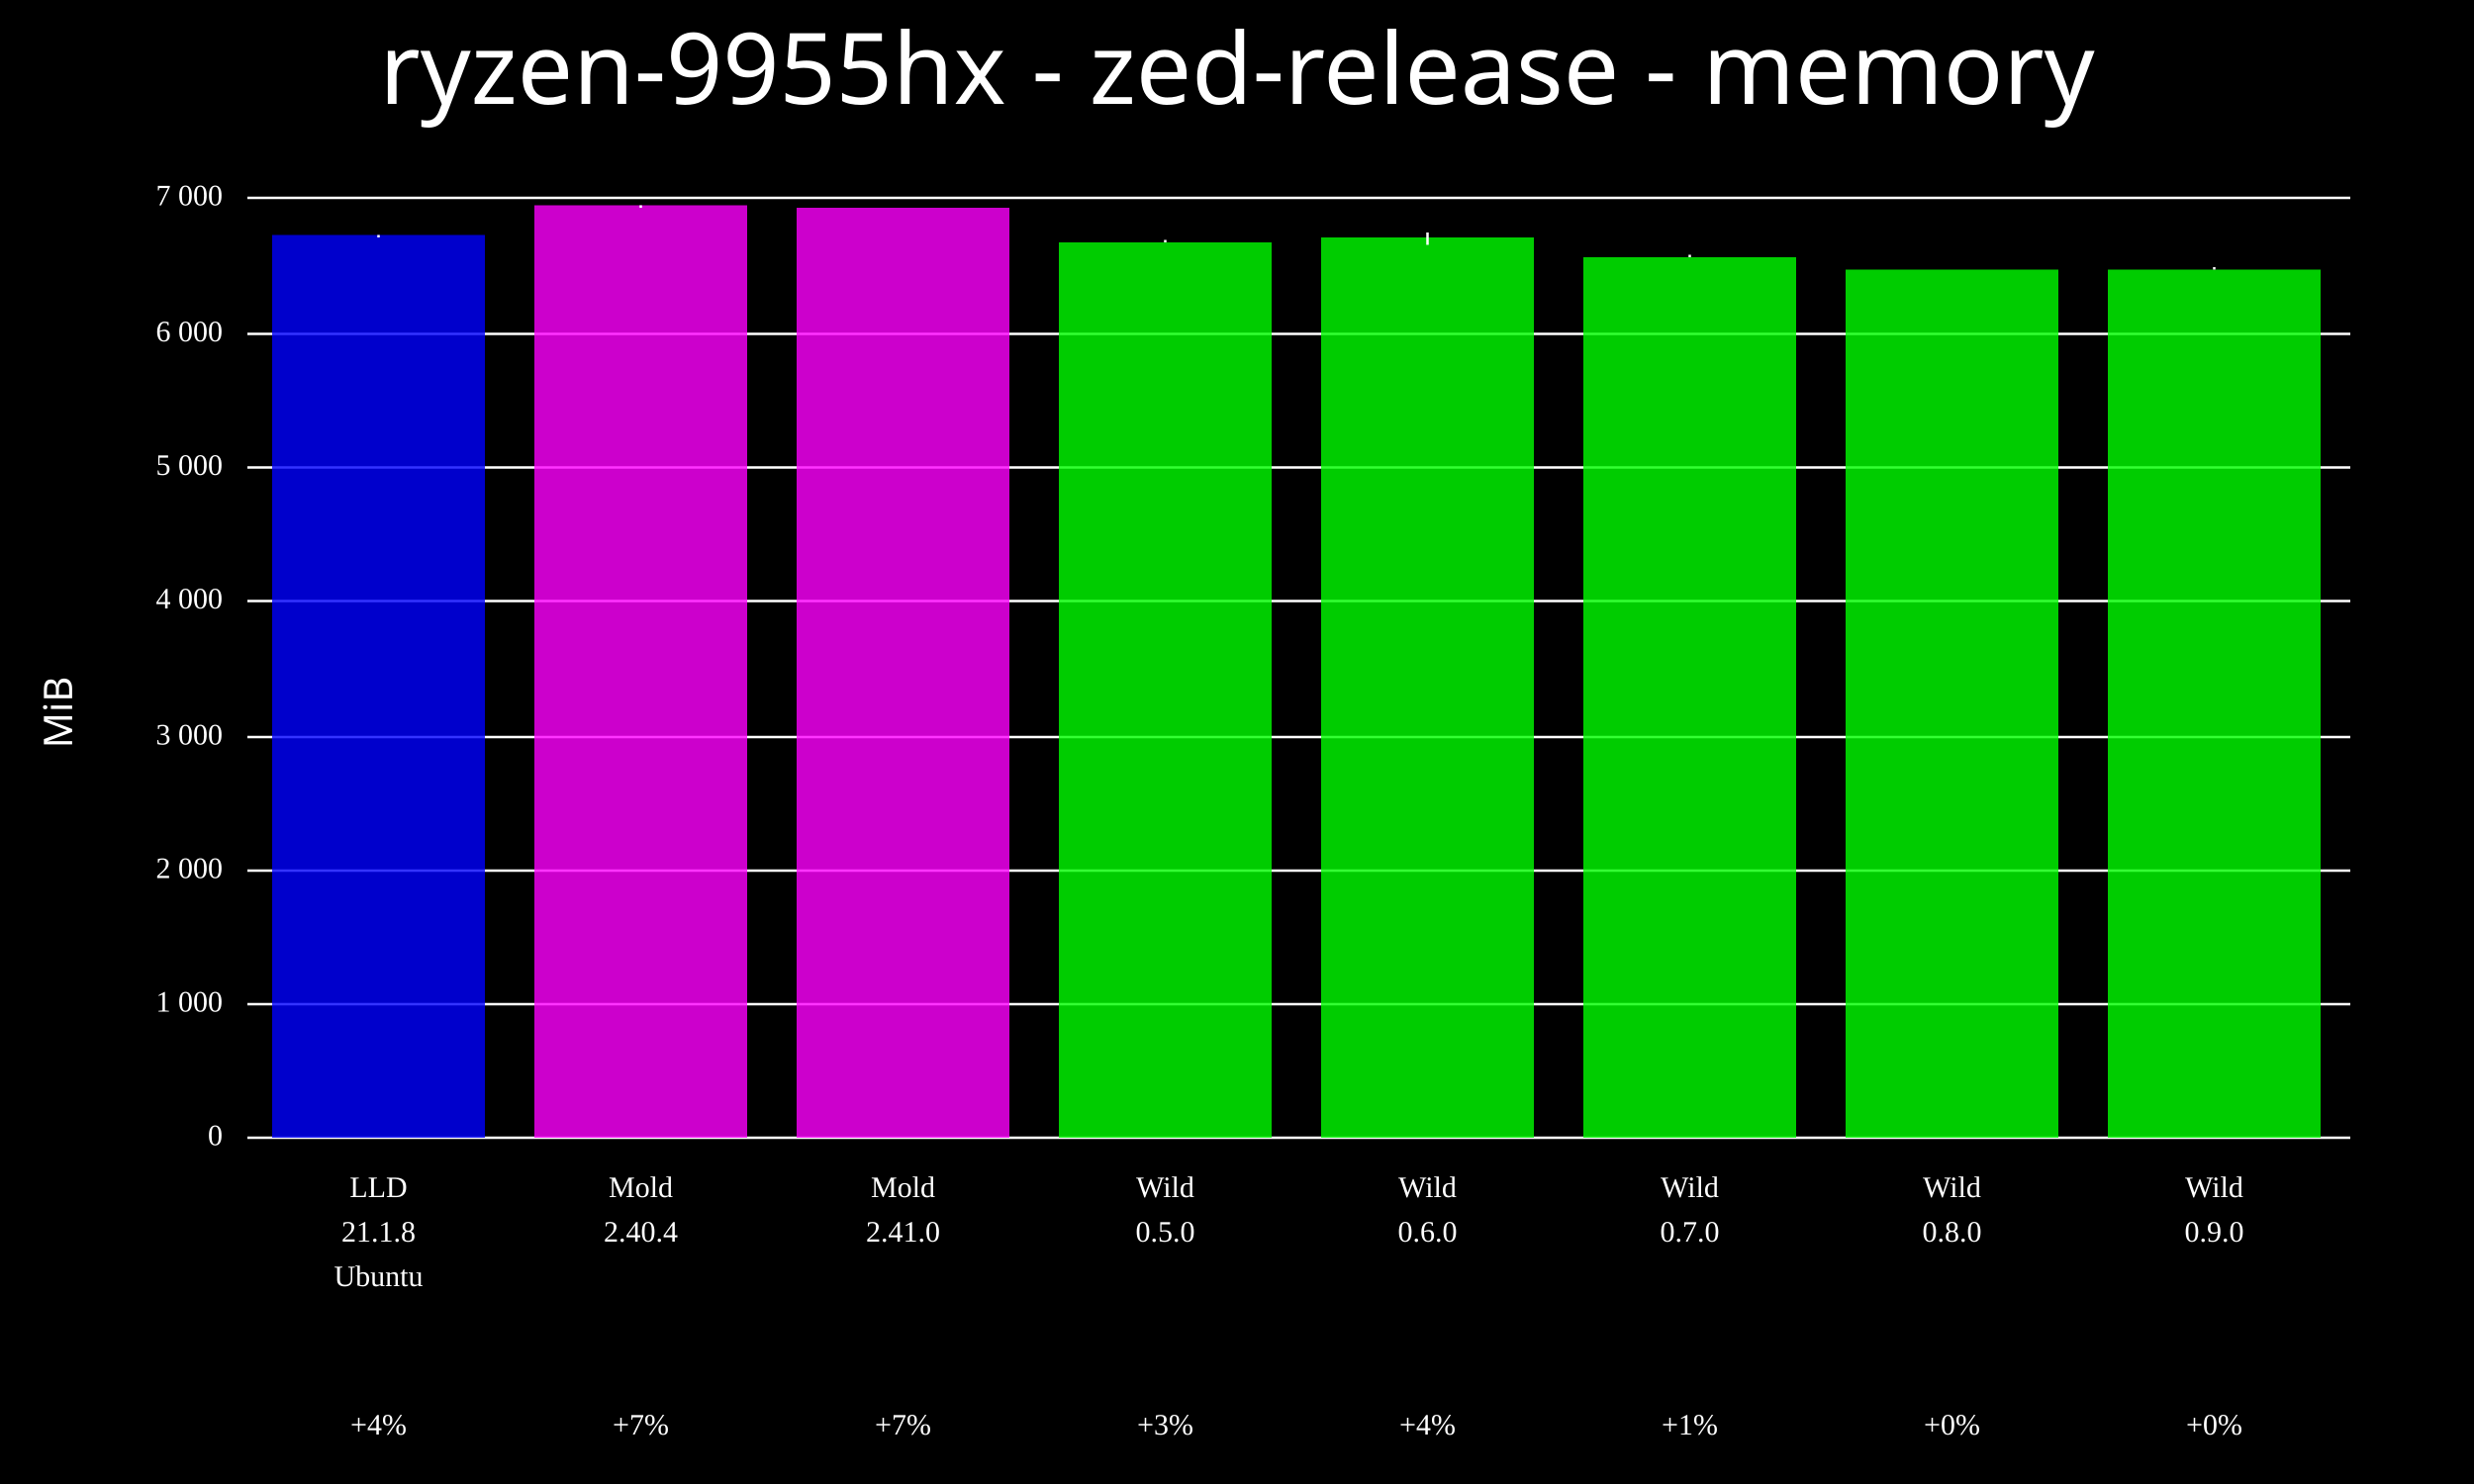
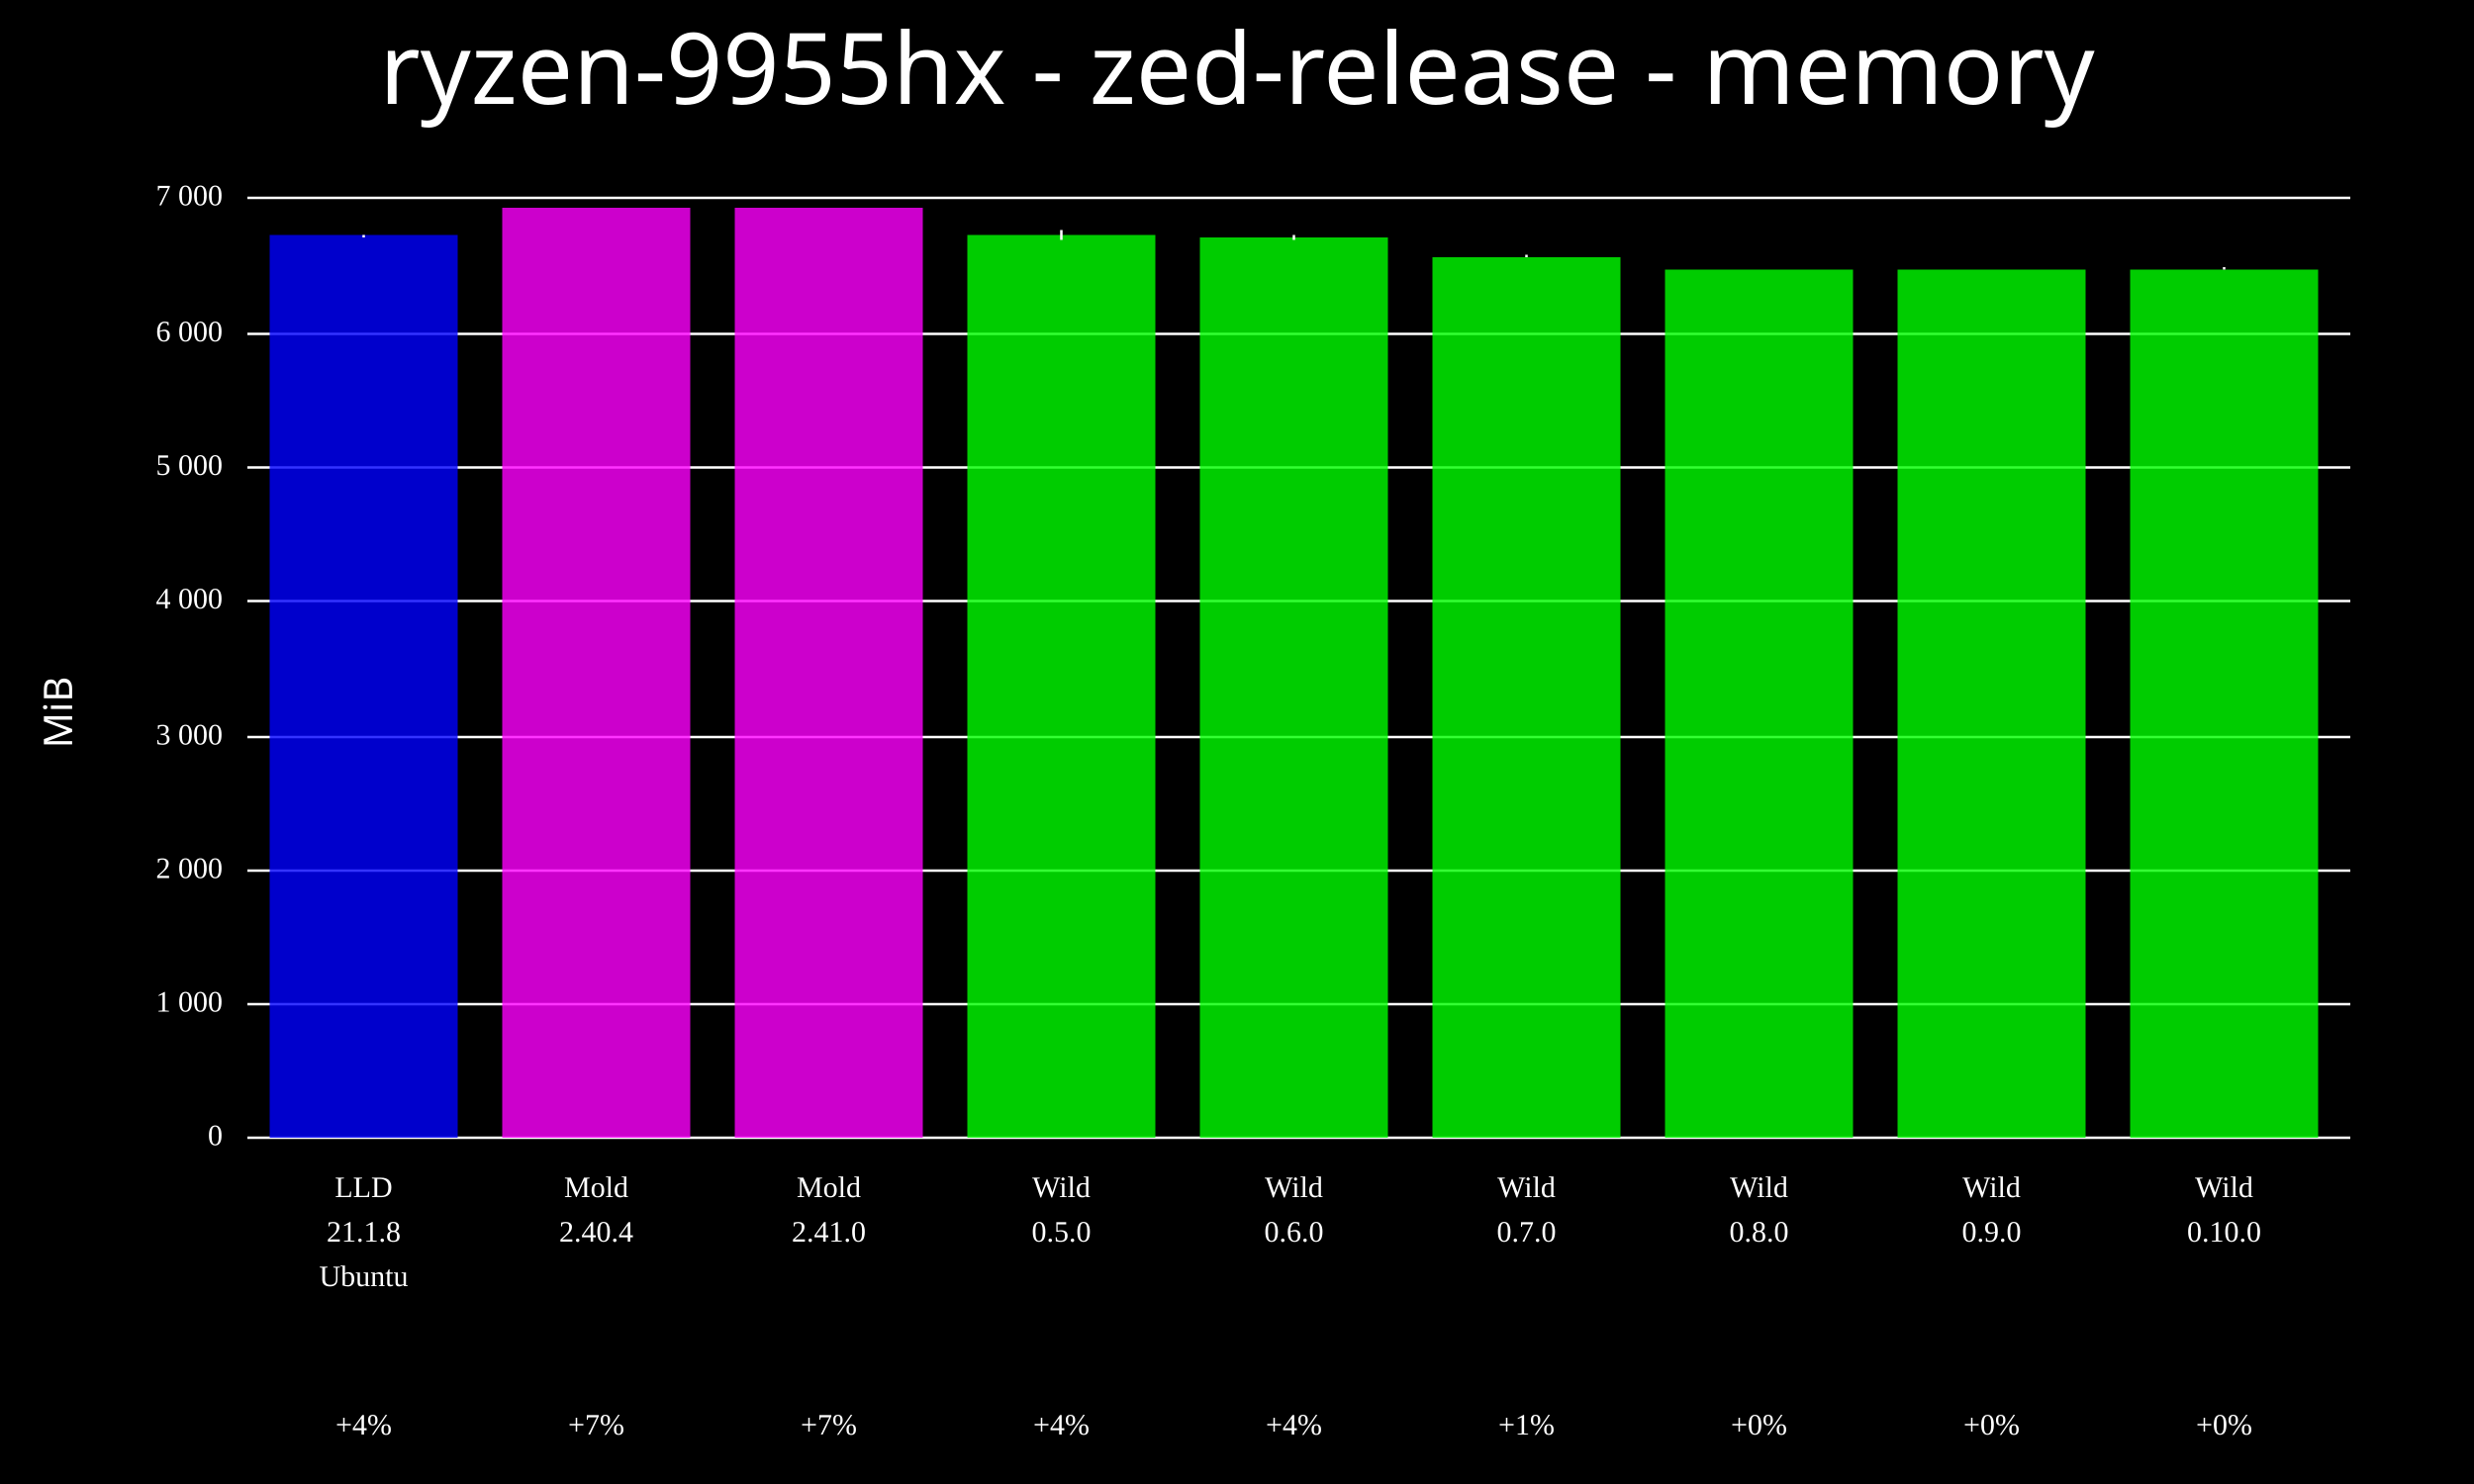
<svg xmlns="http://www.w3.org/2000/svg" width="1000" height="600" viewBox="0 0 1000 600">
  <rect x="0" y="0" width="1000" height="600" fill="#000000" />
  <text x="500" y="10" dy="0.8em" text-anchor="middle" font-family="sans-serif" font-size="40" fill="#FFFFFF">
ryzen-9955hx - zed-release - memory</text>
  <text x="5" y="300" dy="0.76em" text-anchor="middle" font-family="sans-serif" font-size="16" fill="#FFFFFF" transform="rotate(270, 5, 288)">MiB</text>
  <line x1="100" y1="460" x2="950" y2="460" stroke="#FFFFFF" />
  <text x="90" y="460" dy="0.5ex" text-anchor="end" fill="#FFFFFF">0</text>
  <line x1="100" y1="406" x2="950" y2="406" stroke="#FFFFFF" />
  <text x="90" y="406" dy="0.5ex" text-anchor="end" fill="#FFFFFF">1 000</text>
  <line x1="100" y1="352" x2="950" y2="352" stroke="#FFFFFF" />
  <text x="90" y="352" dy="0.5ex" text-anchor="end" fill="#FFFFFF">2 000</text>
  <line x1="100" y1="298" x2="950" y2="298" stroke="#FFFFFF" />
  <text x="90" y="298" dy="0.5ex" text-anchor="end" fill="#FFFFFF">3 000</text>
  <line x1="100" y1="243" x2="950" y2="243" stroke="#FFFFFF" />
  <text x="90" y="243" dy="0.5ex" text-anchor="end" fill="#FFFFFF">4 000</text>
  <line x1="100" y1="189" x2="950" y2="189" stroke="#FFFFFF" />
  <text x="90" y="189" dy="0.5ex" text-anchor="end" fill="#FFFFFF">5 000</text>
  <line x1="100" y1="135" x2="950" y2="135" stroke="#FFFFFF" />
  <text x="90" y="135" dy="0.5ex" text-anchor="end" fill="#FFFFFF">6 000</text>
  <line x1="100" y1="80" x2="950" y2="80" stroke="#FFFFFF" />
  <text x="90" y="80" dy="0.5ex" text-anchor="end" fill="#FFFFFF">7 000</text>
-   <rect fill="#0000FF" opacity="0.8" x="110" y="95" width="86" height="365" />
-   <line stroke="#FFFFFF" x1="153" y1="95" x2="153" y2="96" />
-   <text x="153" y="484" fill="#FFFFFF" text-anchor="middle">LLD</text>
-   <text x="153" y="502" fill="#FFFFFF" text-anchor="middle">21.1.8</text>
-   <text x="153" y="520" fill="#FFFFFF" text-anchor="middle">Ubuntu</text>
-   <text x="153" y="580" fill="#FFFFFF" text-anchor="middle">+4%</text>
-   <rect fill="#FF00FF" opacity="0.8" x="216" y="83" width="86" height="377" />
-   <line stroke="#FFFFFF" x1="259" y1="83" x2="259" y2="84" />
-   <text x="259" y="484" fill="#FFFFFF" text-anchor="middle">Mold</text>
-   <text x="259" y="502" fill="#FFFFFF" text-anchor="middle">2.40.4</text>
-   <text x="259" y="580" fill="#FFFFFF" text-anchor="middle">+7%</text>
-   <rect fill="#FF00FF" opacity="0.8" x="322" y="84" width="86" height="376" />
-   <line stroke="#FFFFFF" x1="365" y1="84" x2="365" y2="84" />
-   <text x="365" y="484" fill="#FFFFFF" text-anchor="middle">Mold</text>
-   <text x="365" y="502" fill="#FFFFFF" text-anchor="middle">2.41.0</text>
-   <text x="365" y="580" fill="#FFFFFF" text-anchor="middle">+7%</text>
-   <rect fill="#00FF00" opacity="0.8" x="428" y="98" width="86" height="362" />
-   <line stroke="#FFFFFF" x1="471" y1="97" x2="471" y2="98" />
-   <text x="471" y="484" fill="#FFFFFF" text-anchor="middle">Wild</text>
-   <text x="471" y="502" fill="#FFFFFF" text-anchor="middle">0.5.0</text>
-   <text x="471" y="580" fill="#FFFFFF" text-anchor="middle">+3%</text>
-   <rect fill="#00FF00" opacity="0.8" x="534" y="96" width="86" height="364" />
-   <line stroke="#FFFFFF" x1="577" y1="94" x2="577" y2="99" />
-   <text x="577" y="484" fill="#FFFFFF" text-anchor="middle">Wild</text>
-   <text x="577" y="502" fill="#FFFFFF" text-anchor="middle">0.6.0</text>
-   <text x="577" y="580" fill="#FFFFFF" text-anchor="middle">+4%</text>
-   <rect fill="#00FF00" opacity="0.8" x="640" y="104" width="86" height="356" />
-   <line stroke="#FFFFFF" x1="683" y1="103" x2="683" y2="104" />
-   <text x="683" y="484" fill="#FFFFFF" text-anchor="middle">Wild</text>
-   <text x="683" y="502" fill="#FFFFFF" text-anchor="middle">0.7.0</text>
-   <text x="683" y="580" fill="#FFFFFF" text-anchor="middle">+1%</text>
-   <rect fill="#00FF00" opacity="0.8" x="746" y="109" width="86" height="351" />
-   <line stroke="#FFFFFF" x1="789" y1="109" x2="789" y2="109" />
-   <text x="789" y="484" fill="#FFFFFF" text-anchor="middle">Wild</text>
-   <text x="789" y="502" fill="#FFFFFF" text-anchor="middle">0.8.0</text>
-   <text x="789" y="580" fill="#FFFFFF" text-anchor="middle">+0%</text>
-   <rect fill="#00FF00" opacity="0.8" x="852" y="109" width="86" height="351" />
-   <line stroke="#FFFFFF" x1="895" y1="108" x2="895" y2="109" />
-   <text x="895" y="484" fill="#FFFFFF" text-anchor="middle">Wild</text>
-   <text x="895" y="502" fill="#FFFFFF" text-anchor="middle">0.9.0</text>
-   <text x="895" y="580" fill="#FFFFFF" text-anchor="middle">+0%</text>
+   <rect fill="#0000FF" opacity="0.8" x="109" y="95" width="76" height="365" />
+   <line stroke="#FFFFFF" x1="147" y1="95" x2="147" y2="96" />
+   <text x="147" y="484" fill="#FFFFFF" text-anchor="middle">LLD</text>
+   <text x="147" y="502" fill="#FFFFFF" text-anchor="middle">21.1.8</text>
+   <text x="147" y="520" fill="#FFFFFF" text-anchor="middle">Ubuntu</text>
+   <text x="147" y="580" fill="#FFFFFF" text-anchor="middle">+4%</text>
+   <rect fill="#FF00FF" opacity="0.8" x="203" y="84" width="76" height="376" />
+   <line stroke="#FFFFFF" x1="241" y1="84" x2="241" y2="84" />
+   <text x="241" y="484" fill="#FFFFFF" text-anchor="middle">Mold</text>
+   <text x="241" y="502" fill="#FFFFFF" text-anchor="middle">2.40.4</text>
+   <text x="241" y="580" fill="#FFFFFF" text-anchor="middle">+7%</text>
+   <rect fill="#FF00FF" opacity="0.8" x="297" y="84" width="76" height="376" />
+   <line stroke="#FFFFFF" x1="335" y1="84" x2="335" y2="84" />
+   <text x="335" y="484" fill="#FFFFFF" text-anchor="middle">Mold</text>
+   <text x="335" y="502" fill="#FFFFFF" text-anchor="middle">2.41.0</text>
+   <text x="335" y="580" fill="#FFFFFF" text-anchor="middle">+7%</text>
+   <rect fill="#00FF00" opacity="0.8" x="391" y="95" width="76" height="365" />
+   <line stroke="#FFFFFF" x1="429" y1="93" x2="429" y2="97" />
+   <text x="429" y="484" fill="#FFFFFF" text-anchor="middle">Wild</text>
+   <text x="429" y="502" fill="#FFFFFF" text-anchor="middle">0.5.0</text>
+   <text x="429" y="580" fill="#FFFFFF" text-anchor="middle">+4%</text>
+   <rect fill="#00FF00" opacity="0.8" x="485" y="96" width="76" height="364" />
+   <line stroke="#FFFFFF" x1="523" y1="95" x2="523" y2="97" />
+   <text x="523" y="484" fill="#FFFFFF" text-anchor="middle">Wild</text>
+   <text x="523" y="502" fill="#FFFFFF" text-anchor="middle">0.6.0</text>
+   <text x="523" y="580" fill="#FFFFFF" text-anchor="middle">+4%</text>
+   <rect fill="#00FF00" opacity="0.8" x="579" y="104" width="76" height="356" />
+   <line stroke="#FFFFFF" x1="617" y1="103" x2="617" y2="104" />
+   <text x="617" y="484" fill="#FFFFFF" text-anchor="middle">Wild</text>
+   <text x="617" y="502" fill="#FFFFFF" text-anchor="middle">0.7.0</text>
+   <text x="617" y="580" fill="#FFFFFF" text-anchor="middle">+1%</text>
+   <rect fill="#00FF00" opacity="0.8" x="673" y="109" width="76" height="351" />
+   <line stroke="#FFFFFF" x1="711" y1="109" x2="711" y2="109" />
+   <text x="711" y="484" fill="#FFFFFF" text-anchor="middle">Wild</text>
+   <text x="711" y="502" fill="#FFFFFF" text-anchor="middle">0.8.0</text>
+   <text x="711" y="580" fill="#FFFFFF" text-anchor="middle">+0%</text>
+   <rect fill="#00FF00" opacity="0.8" x="767" y="109" width="76" height="351" />
+   <line stroke="#FFFFFF" x1="805" y1="109" x2="805" y2="109" />
+   <text x="805" y="484" fill="#FFFFFF" text-anchor="middle">Wild</text>
+   <text x="805" y="502" fill="#FFFFFF" text-anchor="middle">0.9.0</text>
+   <text x="805" y="580" fill="#FFFFFF" text-anchor="middle">+0%</text>
+   <rect fill="#00FF00" opacity="0.8" x="861" y="109" width="76" height="351" />
+   <line stroke="#FFFFFF" x1="899" y1="108" x2="899" y2="109" />
+   <text x="899" y="484" fill="#FFFFFF" text-anchor="middle">Wild</text>
+   <text x="899" y="502" fill="#FFFFFF" text-anchor="middle">0.10.0</text>
+   <text x="899" y="580" fill="#FFFFFF" text-anchor="middle">+0%</text>
</svg>
